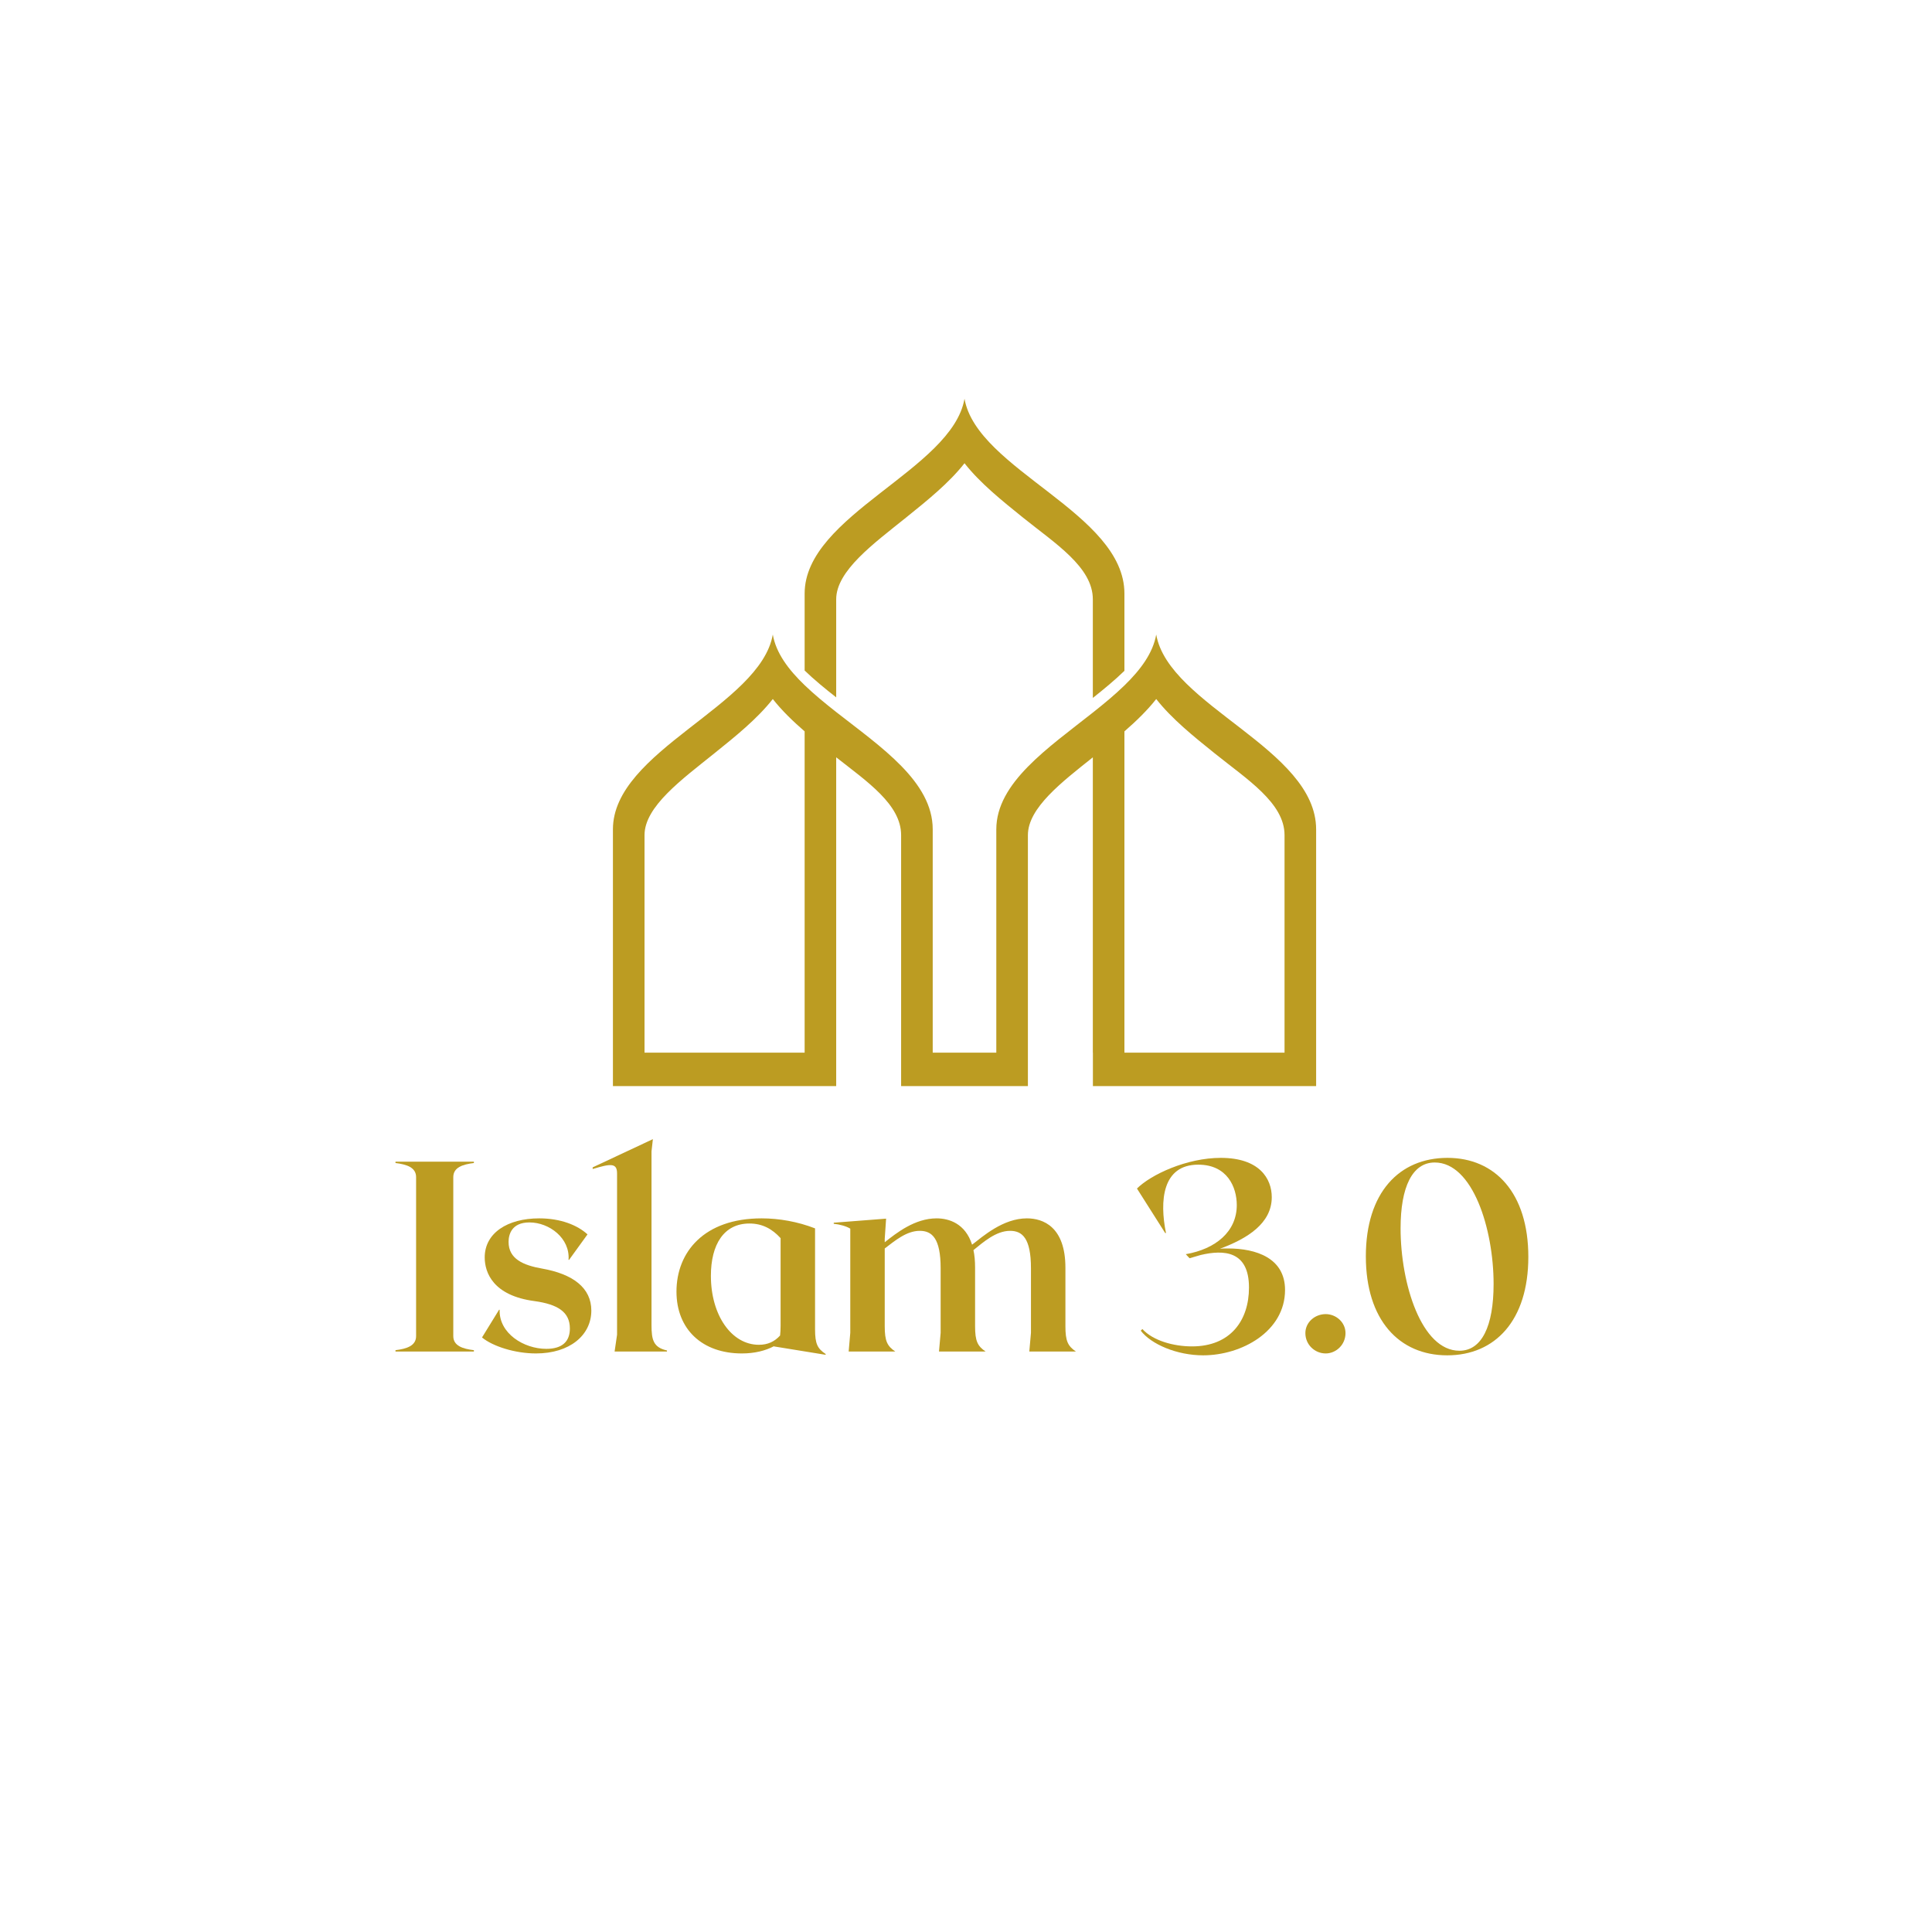
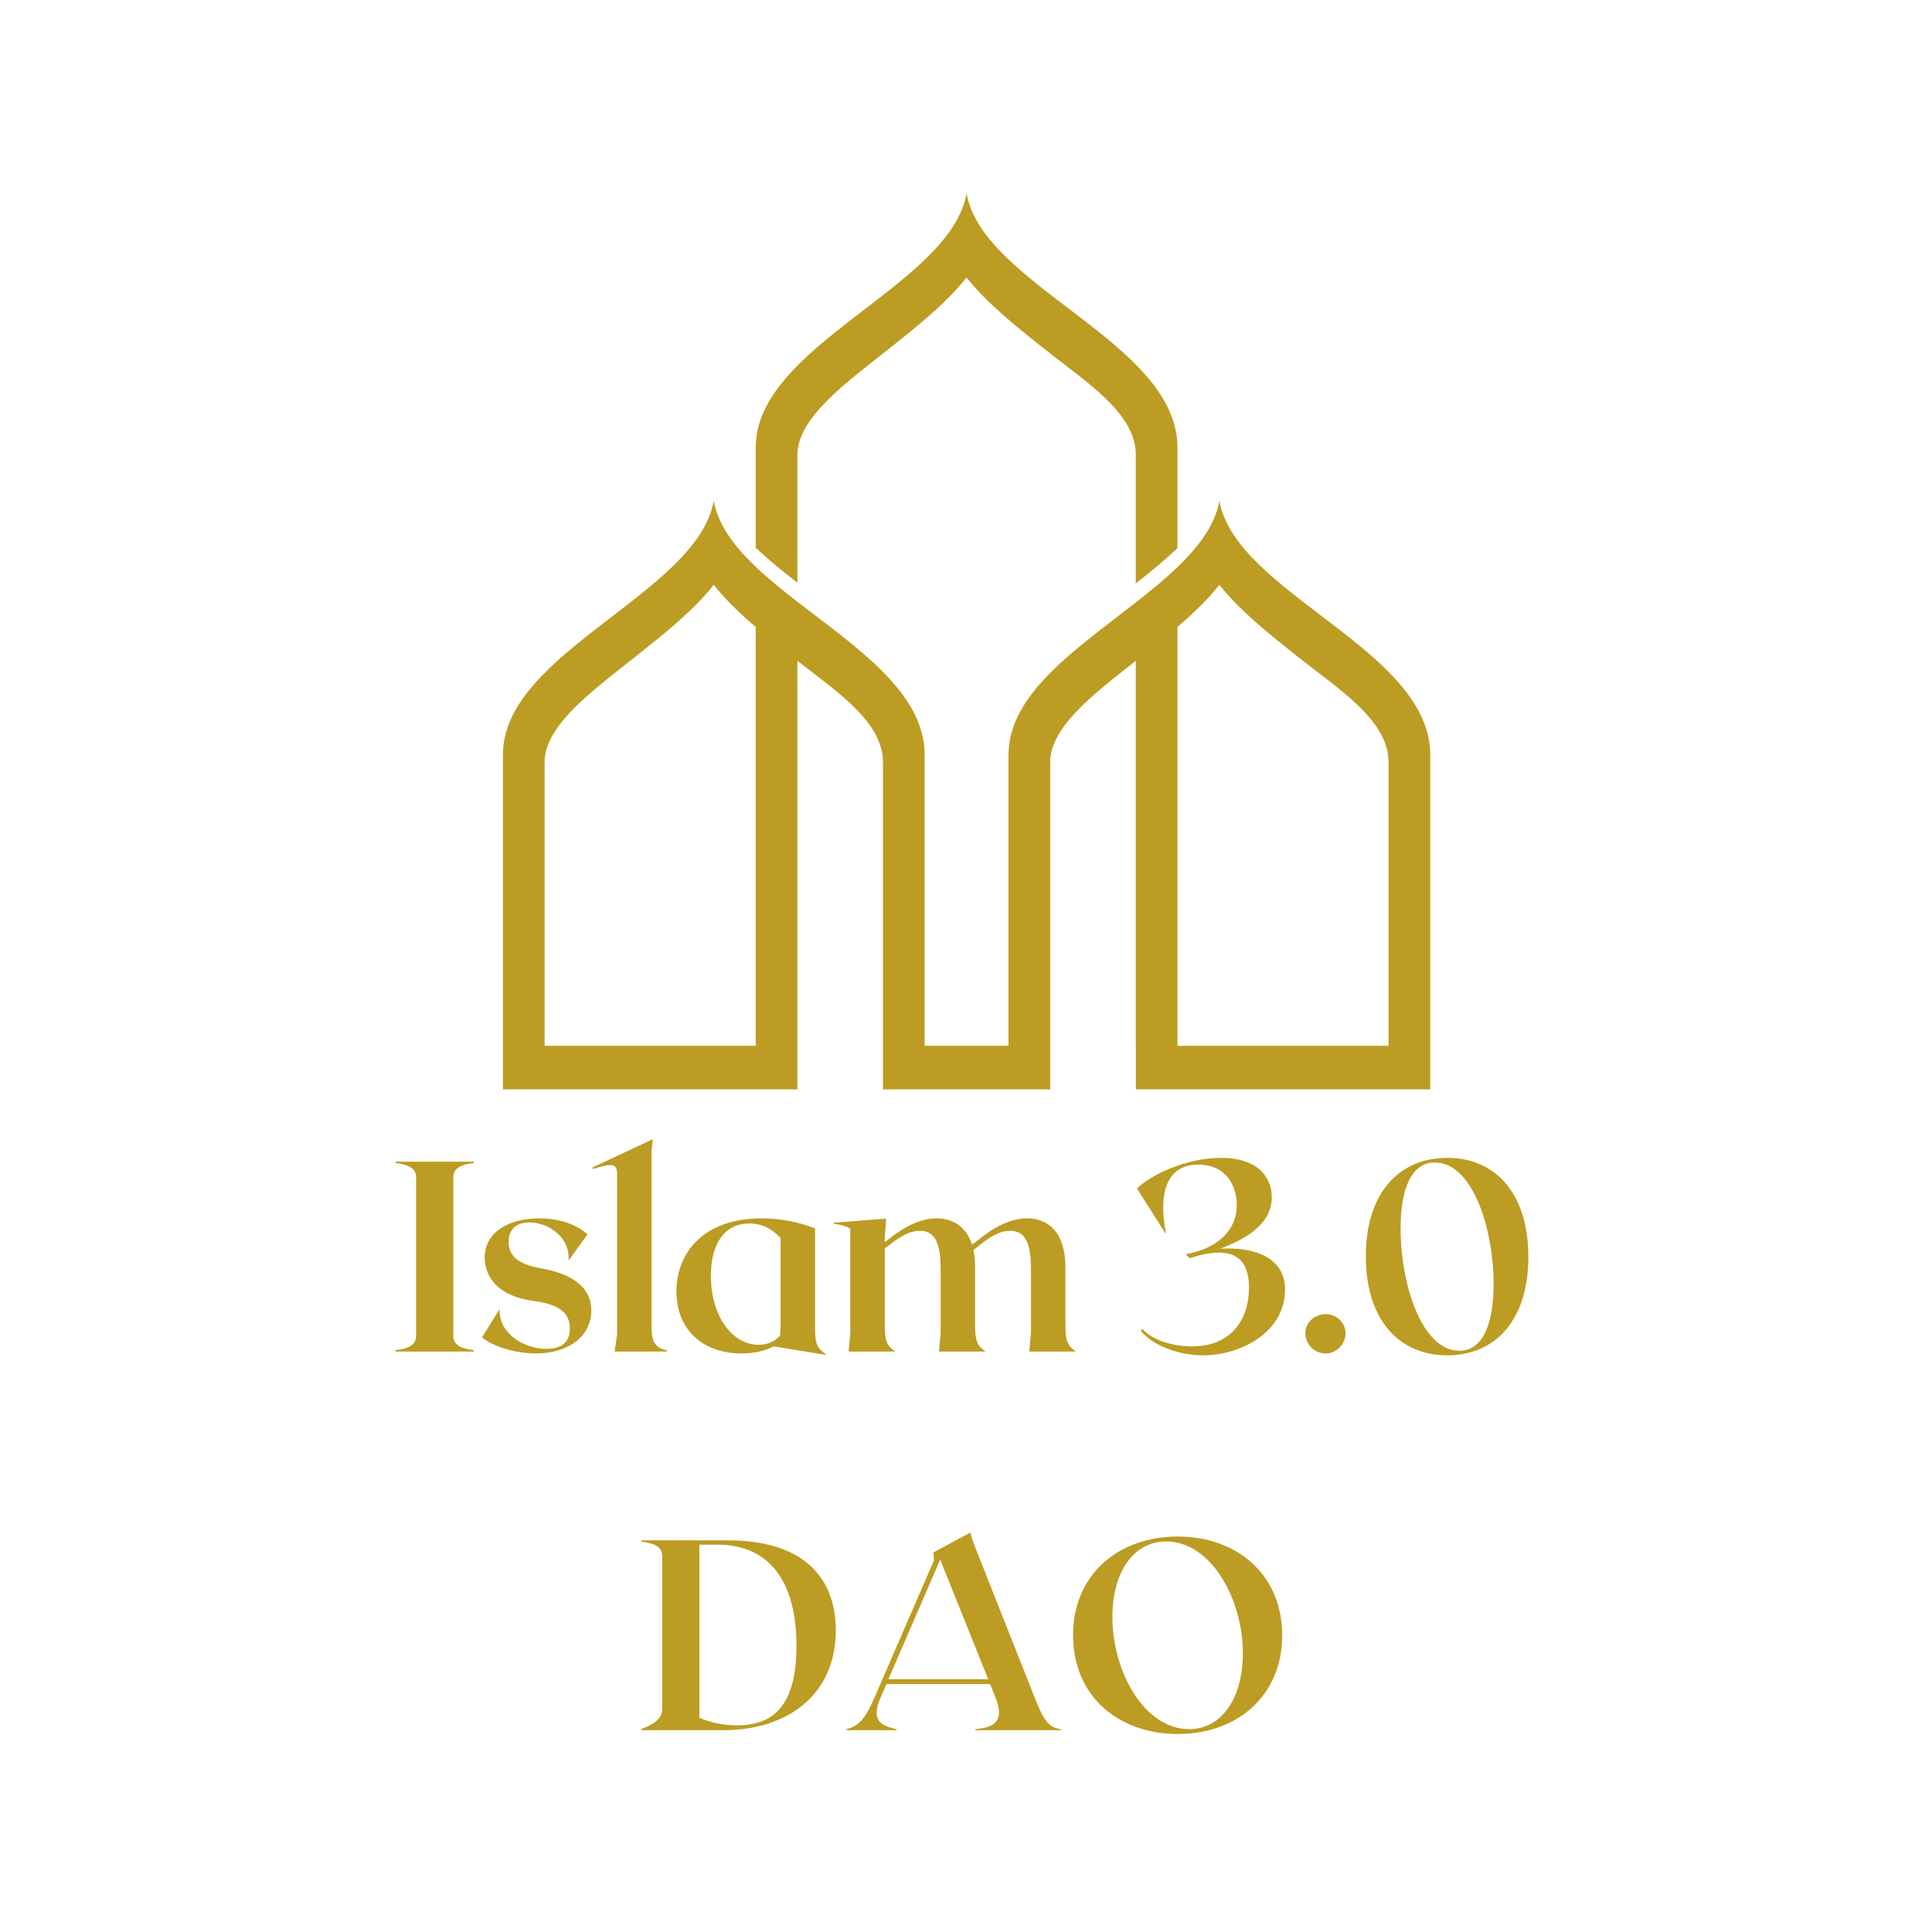
<svg xmlns="http://www.w3.org/2000/svg" width="250" zoomAndPan="magnify" viewBox="0 0 187.5 187.5" height="250" preserveAspectRatio="xMidYMid meet" version="1.0">
  <defs>
    <g />
-     <clipPath id="8e1b329b07">
-       <path d="M 59.484 61.535 L 127.73 61.535 L 127.73 105.406 L 59.484 105.406 Z M 59.484 61.535 " clip-rule="nonzero" />
+     <clipPath id="06a40dcdd3">
+       <path d="M 48.809 48.539 L 138.805 48.539 L 138.805 105.727 L 48.809 105.727 Z M 48.809 48.539 " clip-rule="nonzero" />
    </clipPath>
-     <clipPath id="f22f6fbf3a">
-       <path d="M 78 38.68 L 110 38.68 L 110 68 L 78 68 Z M 78 38.68 " clip-rule="nonzero" />
+     <clipPath id="073a04be9b">
+       <path d="M 73 18.75 L 115 18.75 L 115 57 L 73 57 Z M 73 18.75 " clip-rule="nonzero" />
    </clipPath>
  </defs>
-   <g clip-path="url(#8e1b329b07)">
-     <path fill="#bc9c22" d="M 124.664 102.16 L 109.125 102.16 L 109.125 70.98 C 110.27 69.984 111.34 68.949 112.211 67.84 C 113.719 69.762 115.828 71.461 117.895 73.121 C 121.012 75.629 124.664 77.922 124.664 81.047 Z M 62.551 102.16 L 62.551 81.047 C 62.551 78.27 66.199 75.629 69.316 73.121 C 71.383 71.461 73.492 69.762 75 67.84 C 75.871 68.949 76.941 69.984 78.09 70.98 L 78.09 102.16 Z M 112.211 61.582 C 111.898 63.367 110.711 64.98 109.125 66.523 C 108.207 67.418 107.152 68.289 106.059 69.156 C 101.715 72.594 96.691 75.969 96.691 80.492 L 96.691 102.16 L 90.52 102.16 L 90.52 80.492 C 90.52 75.859 85.5 72.504 81.152 69.102 C 80.059 68.242 79.008 67.383 78.09 66.496 C 76.5 64.969 75.312 63.367 75 61.582 C 73.793 68.484 59.484 72.859 59.484 80.492 L 59.484 105.406 L 81.152 105.406 L 81.152 73.496 C 84.156 75.859 87.453 78.078 87.453 81.047 L 87.453 105.406 L 99.758 105.406 L 99.758 81.047 C 99.758 78.406 103.055 75.895 106.059 73.5 L 106.059 102.16 L 106.066 102.16 L 106.066 105.406 L 127.73 105.406 L 127.73 80.492 C 127.73 72.676 113.418 68.484 112.211 61.582 " fill-opacity="1" fill-rule="nonzero" />
+   <g clip-path="url(#06a40dcdd3)">
+     <path fill="#bc9c22" d="M 134.758 101.496 L 114.27 101.496 L 114.27 60.852 C 115.781 59.555 117.191 58.203 118.34 56.758 C 120.328 59.266 123.109 61.477 125.832 63.645 C 129.945 66.91 134.758 69.898 134.758 73.973 Z M 52.852 101.496 L 52.852 73.973 C 52.852 70.352 57.668 66.91 61.777 63.645 C 64.504 61.477 67.281 59.266 69.27 56.758 C 70.418 58.203 71.828 59.555 73.344 60.852 L 73.344 101.496 Z M 118.34 48.602 C 117.93 50.926 116.363 53.031 114.27 55.043 C 113.059 56.211 111.672 57.344 110.227 58.473 C 104.496 62.953 97.875 67.355 97.875 73.246 L 97.875 101.496 L 89.734 101.496 L 89.734 73.246 C 89.734 67.215 83.113 62.836 77.387 58.402 C 75.941 57.285 74.555 56.164 73.344 55.008 C 71.246 53.016 69.684 50.926 69.27 48.602 C 67.68 57.602 48.809 63.301 48.809 73.246 L 48.809 105.727 L 77.387 105.727 L 77.387 64.129 C 81.344 67.211 85.691 70.102 85.691 73.973 L 85.691 105.727 L 101.918 105.727 L 101.918 73.973 C 101.918 70.531 106.266 67.254 110.227 64.133 L 110.227 101.496 L 110.238 101.496 L 110.238 105.727 L 138.805 105.727 L 138.805 73.246 C 138.805 63.059 119.934 57.602 118.34 48.602 " fill-opacity="1" fill-rule="nonzero" />
  </g>
-   <g clip-path="url(#f22f6fbf3a)">
-     <path fill="#bc9c22" d="M 81.152 58.164 C 81.152 55.387 84.805 52.746 87.922 50.238 C 89.988 48.574 92.098 46.879 93.605 44.957 C 95.113 46.879 97.223 48.574 99.289 50.238 C 102.406 52.746 106.059 55.039 106.059 58.164 L 106.059 67.734 C 107.152 66.867 108.207 65.996 109.125 65.102 L 109.125 57.605 C 109.125 49.793 94.816 45.602 93.605 38.699 C 92.398 45.602 78.09 49.977 78.09 57.605 L 78.09 65.074 C 79.008 65.961 80.059 66.82 81.152 67.68 L 81.152 58.164 " fill-opacity="1" fill-rule="nonzero" />
+   <g clip-path="url(#073a04be9b)">
+     <path fill="#bc9c22" d="M 77.387 44.145 C 77.387 40.523 82.199 37.082 86.312 33.816 C 89.035 31.648 91.816 29.438 93.805 26.93 C 95.797 29.438 98.574 31.648 101.301 33.816 C 105.41 37.082 110.227 40.074 110.227 44.145 L 110.227 56.621 C 111.672 55.492 113.059 54.355 114.27 53.191 L 114.27 43.422 C 114.27 33.23 95.398 27.773 93.805 18.773 C 92.211 27.773 73.344 33.473 73.344 43.422 L 73.344 53.156 C 74.555 54.309 75.941 55.43 77.387 56.551 L 77.387 44.145 " fill-opacity="1" fill-rule="nonzero" />
  </g>
  <g fill="#bc9c22" fill-opacity="1">
    <g transform="translate(37.98752, 131.1673)">
      <g>
        <path d="M 0.395 0 L 8.004 0 L 8.004 -0.133 C 6.922 -0.262 6.004 -0.555 6.004 -1.5 L 6.004 -16.926 C 6.004 -17.875 6.922 -18.164 8.004 -18.297 L 8.004 -18.426 L 0.395 -18.426 L 0.395 -18.297 C 1.473 -18.164 2.395 -17.875 2.395 -16.926 L 2.395 -1.5 C 2.395 -0.555 1.473 -0.262 0.395 -0.133 Z M 0.395 0 " />
      </g>
    </g>
  </g>
  <g fill="#bc9c22" fill-opacity="1">
    <g transform="translate(45.85717, 131.1673)">
      <g>
        <path d="M 6.16 0.184 C 9.426 0.184 11.531 -1.578 11.531 -3.977 C 11.531 -6.188 9.742 -7.527 6.738 -8.055 C 4.949 -8.371 3.5 -8.977 3.5 -10.637 C 3.5 -11.348 3.789 -12.531 5.527 -12.531 C 7.449 -12.531 9.477 -11.004 9.32 -8.898 L 9.371 -8.898 L 11.16 -11.371 C 10.188 -12.266 8.555 -12.926 6.477 -12.926 C 3.395 -12.926 1.184 -11.504 1.184 -9.137 C 1.184 -7.66 2 -5.422 6.027 -4.895 C 8.266 -4.582 9.449 -3.844 9.449 -2.238 C 9.449 -1 8.738 -0.262 7.16 -0.262 C 4.977 -0.262 2.555 -1.766 2.633 -4.055 L 2.578 -4.055 L 0.922 -1.367 C 1.973 -0.5 4.133 0.184 6.16 0.184 Z M 6.16 0.184 " />
      </g>
    </g>
  </g>
  <g fill="#bc9c22" fill-opacity="1">
    <g transform="translate(57.78015, 131.1673)">
      <g>
        <path d="M 5.449 -2.555 L 5.449 -19.43 L 5.582 -20.613 L -0.262 -17.875 L -0.262 -17.715 C 1.422 -18.219 2.105 -18.348 2.105 -17.297 L 2.105 -1.633 L 1.867 0 L 6.949 0 L 6.949 -0.105 C 5.633 -0.395 5.449 -1.133 5.449 -2.555 Z M 5.449 -2.555 " />
      </g>
    </g>
  </g>
  <g fill="#bc9c22" fill-opacity="1">
    <g transform="translate(64.59699, 131.1673)">
      <g>
        <path d="M 14.504 -2.16 L 14.504 -11.953 C 12.82 -12.609 11.004 -12.926 9.32 -12.926 C 3.738 -12.926 1.055 -9.66 1.055 -5.816 C 1.055 -2.16 3.555 0.184 7.398 0.184 C 8.633 0.184 9.688 -0.078 10.531 -0.527 C 10.531 -0.5 10.504 -0.5 10.504 -0.5 L 15.531 0.316 L 15.531 0.238 C 14.742 -0.289 14.504 -0.738 14.504 -2.16 Z M 4.395 -7.344 C 4.395 -10.398 5.66 -12.426 8.133 -12.426 C 9.398 -12.426 10.348 -11.898 11.16 -11.004 L 11.16 -2.5 C 11.16 -2.105 11.137 -1.816 11.109 -1.555 C 10.582 -0.973 9.926 -0.656 9.055 -0.656 C 6.398 -0.656 4.395 -3.527 4.395 -7.344 Z M 4.395 -7.344 " />
      </g>
    </g>
  </g>
  <g fill="#bc9c22" fill-opacity="1">
    <g transform="translate(80.65227, 131.1673)">
      <g>
        <path d="M 19.242 0 L 23.77 0 C 22.98 -0.527 22.746 -1.027 22.746 -2.449 L 22.746 -8.133 C 22.746 -12.109 20.586 -12.926 19.008 -12.926 C 16.691 -12.926 14.715 -11.16 13.688 -10.371 C 13.031 -12.426 11.453 -12.926 10.242 -12.926 C 8.133 -12.926 6.344 -11.504 5.211 -10.609 L 5.211 -10.953 L 5.344 -12.898 L 0.262 -12.504 L 0.262 -12.398 C 0.816 -12.348 1.5 -12.164 1.867 -11.926 L 1.867 -1.816 L 1.711 0 L 6.238 0 C 5.449 -0.527 5.211 -1.027 5.211 -2.449 L 5.211 -10.004 C 6.188 -10.742 7.316 -11.715 8.609 -11.715 C 9.793 -11.715 10.637 -11.004 10.637 -8.082 L 10.637 -1.816 L 10.477 0 L 15.004 0 C 14.215 -0.527 13.98 -1.027 13.98 -2.449 L 13.98 -8.133 C 13.98 -8.793 13.926 -9.371 13.82 -9.844 C 14.77 -10.609 16.004 -11.715 17.375 -11.715 C 18.559 -11.715 19.402 -11.004 19.402 -8.082 L 19.402 -1.816 Z M 19.242 0 " />
      </g>
    </g>
  </g>
  <g fill="#bc9c22" fill-opacity="1">
    <g transform="translate(104.6826, 131.1673)">
      <g />
    </g>
  </g>
  <g fill="#bc9c22" fill-opacity="1">
    <g transform="translate(109.4201, 131.1673)">
      <g>
        <path d="M 9.766 -10.004 C 9.477 -10.004 9.215 -10.004 8.977 -9.977 C 11.609 -10.953 14.004 -12.426 14.004 -14.98 C 14.004 -16.77 12.82 -18.797 9.055 -18.797 C 5.738 -18.797 2.266 -17.164 0.922 -15.82 L 3.66 -11.504 L 3.738 -11.504 C 3.105 -14.609 3.371 -18.137 6.871 -18.137 C 9.688 -18.137 10.609 -15.953 10.609 -14.215 C 10.609 -11.637 8.555 -9.949 5.66 -9.449 L 6.027 -9.055 L 7.109 -9.371 C 9.344 -9.898 11.793 -9.793 11.793 -6.211 C 11.793 -3.027 10.004 -0.5 6.266 -0.5 C 4.477 -0.5 2.473 -1.055 1.449 -2.184 L 1.289 -2.027 C 2.289 -0.711 4.793 0.367 7.344 0.367 C 11.082 0.367 15.293 -1.949 15.293 -5.977 C 15.293 -9.082 12.477 -10.004 9.766 -10.004 Z M 9.766 -10.004 " />
      </g>
    </g>
  </g>
  <g fill="#bc9c22" fill-opacity="1">
    <g transform="translate(125.3701, 131.1673)">
      <g>
        <path d="M 3.289 0.184 C 4.289 0.184 5.211 -0.656 5.211 -1.789 C 5.211 -2.844 4.289 -3.633 3.289 -3.633 C 2.238 -3.633 1.316 -2.844 1.316 -1.789 C 1.316 -0.656 2.238 0.184 3.289 0.184 Z M 3.289 0.184 " />
      </g>
    </g>
  </g>
  <g fill="#bc9c22" fill-opacity="1">
    <g transform="translate(131.371, 131.1673)">
      <g>
        <path d="M 9.109 -18.797 C 4.422 -18.797 1.184 -15.426 1.184 -9.238 C 1.184 -3.055 4.422 0.367 9.082 0.367 C 13.715 0.367 16.953 -3 16.953 -9.188 C 16.953 -15.398 13.715 -18.797 9.109 -18.797 Z M 10.266 -0.078 C 6.582 -0.078 4.555 -6.582 4.555 -11.953 C 4.555 -16.004 5.711 -18.348 7.871 -18.348 C 11.559 -18.348 13.582 -11.898 13.582 -6.555 C 13.582 -2.449 12.426 -0.078 10.266 -0.078 Z M 10.266 -0.078 " />
      </g>
    </g>
  </g>
+   <g fill="#bc9c22" fill-opacity="1">
+     <g transform="translate(61.87033, 167.9173)">
+       <g>
+         <path d="M 8.82 -18.426 L 0.395 -18.426 L 0.395 -18.297 C 1.473 -18.164 2.395 -17.875 2.395 -16.926 L 2.395 -2.027 C 2.395 -1.078 1.473 -0.527 0.395 -0.133 L 0.395 0 L 8.293 0 C 14.586 0 19.242 -3.449 19.242 -9.688 C 19.242 -15.215 15.637 -18.426 8.82 -18.426 Z M 9.637 -0.473 C 8.238 -0.473 7.027 -0.762 6.004 -1.211 L 6.004 -18.008 L 7.766 -18.008 C 13.082 -18.008 15.426 -14.031 15.426 -8.215 C 15.426 -2.266 13.109 -0.473 9.637 -0.473 Z M 9.637 -0.473 " />
+       </g>
+     </g>
+   </g>
+   <g fill="#bc9c22" fill-opacity="1">
+     <g transform="translate(81.63678, 167.9173)">
+       <g>
+         <path d="M 18.719 -3.316 L 13.164 -17.348 C 12.609 -18.719 12.559 -19.031 12.559 -19.191 L 9.449 -17.531 L 8.949 -17.242 L 9.004 -16.48 L 3.238 -3.184 C 2.266 -0.922 1.633 -0.422 0.527 -0.105 L 0.527 0 L 5.371 0 L 5.371 -0.105 C 3.895 -0.422 2.844 -0.895 3.816 -3.16 L 4.395 -4.477 L 14.453 -4.477 L 14.98 -3.16 C 15.898 -0.844 14.848 -0.262 13.004 -0.105 L 13.004 0 L 21.324 0 L 21.324 -0.105 C 20.137 -0.262 19.664 -0.895 18.719 -3.316 Z M 4.582 -4.949 L 9.609 -16.559 L 14.27 -4.949 Z M 4.582 -4.949 " />
+       </g>
+     </g>
+   </g>
+   <g fill="#bc9c22" fill-opacity="1">
+     <g transform="translate(102.9561, 167.9173)">
+       <g>
+         <path d="M 11.348 -18.797 C 5.605 -18.797 1.184 -15.137 1.184 -9.215 C 1.184 -3.289 5.605 0.367 11.348 0.367 C 17.059 0.367 21.48 -3.289 21.48 -9.215 C 21.48 -15.137 17.059 -18.797 11.348 -18.797 Z M 12.453 -0.105 C 8.082 -0.105 5 -5.711 5 -10.977 C 5 -15.348 7.055 -18.32 10.215 -18.32 C 14.586 -18.32 17.664 -12.715 17.664 -7.477 C 17.664 -3.105 15.609 -0.105 12.453 -0.105 Z M 12.453 -0.105 " />
+       </g>
+     </g>
+   </g>
</svg>
